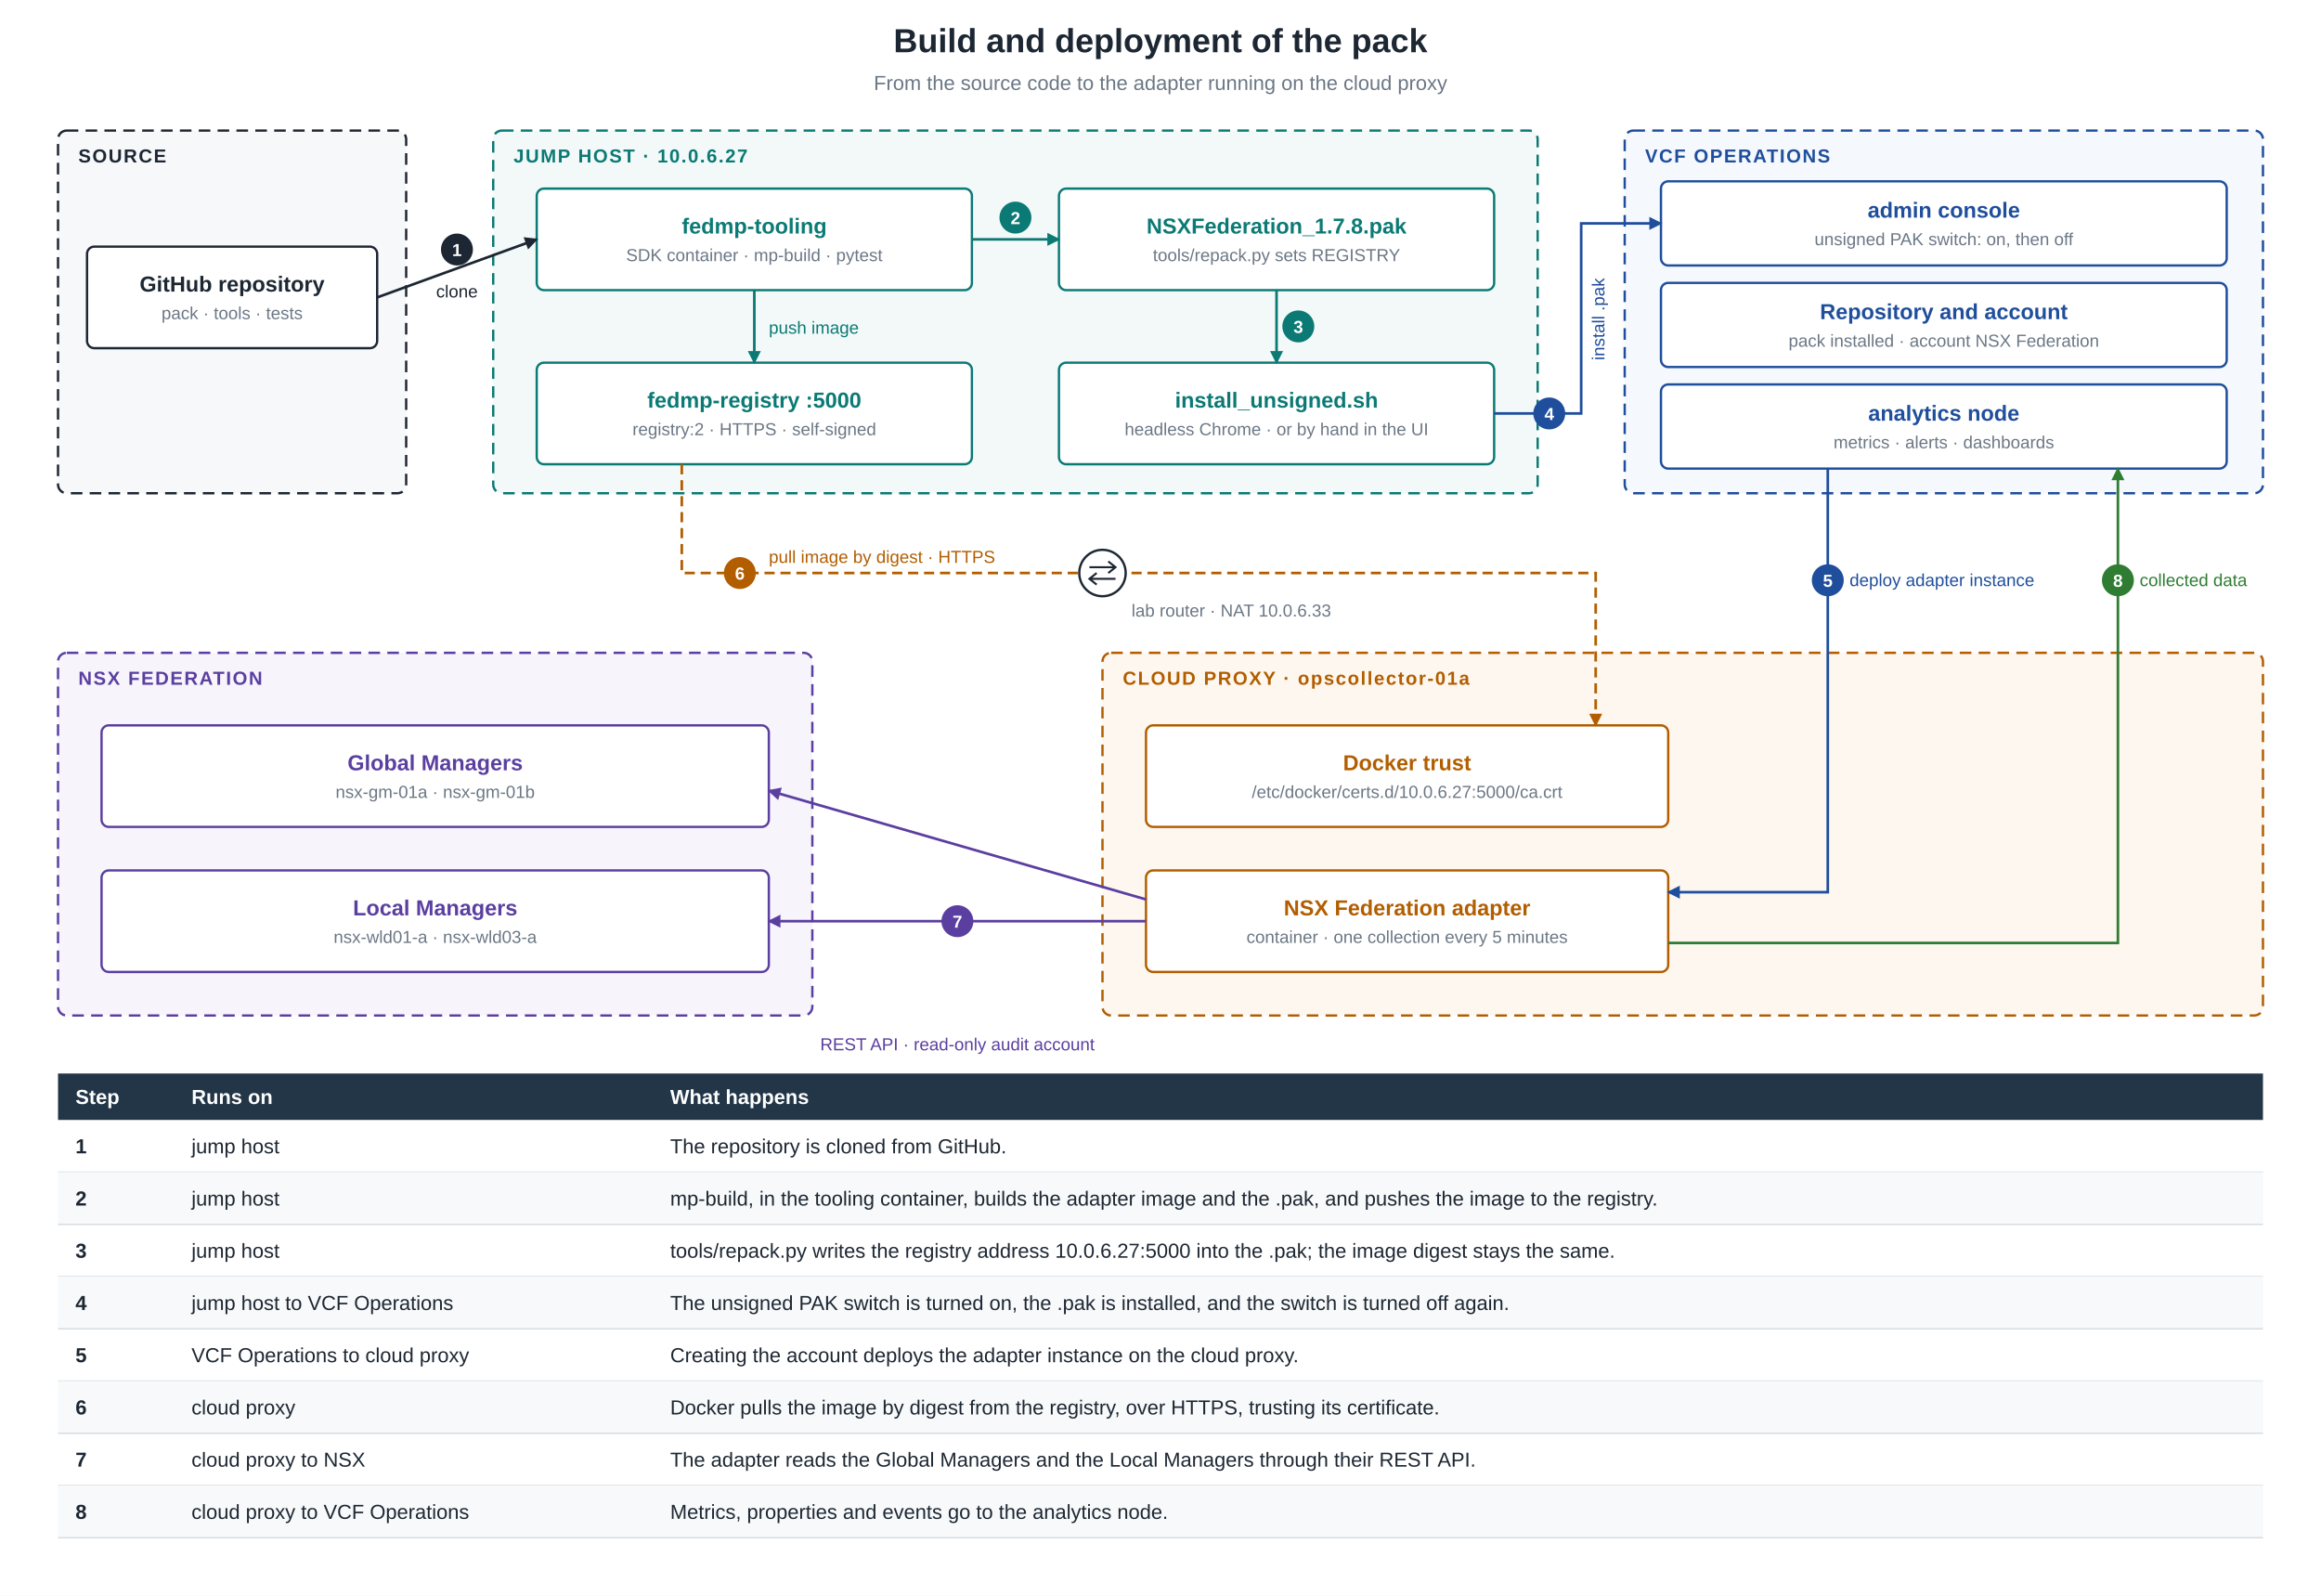
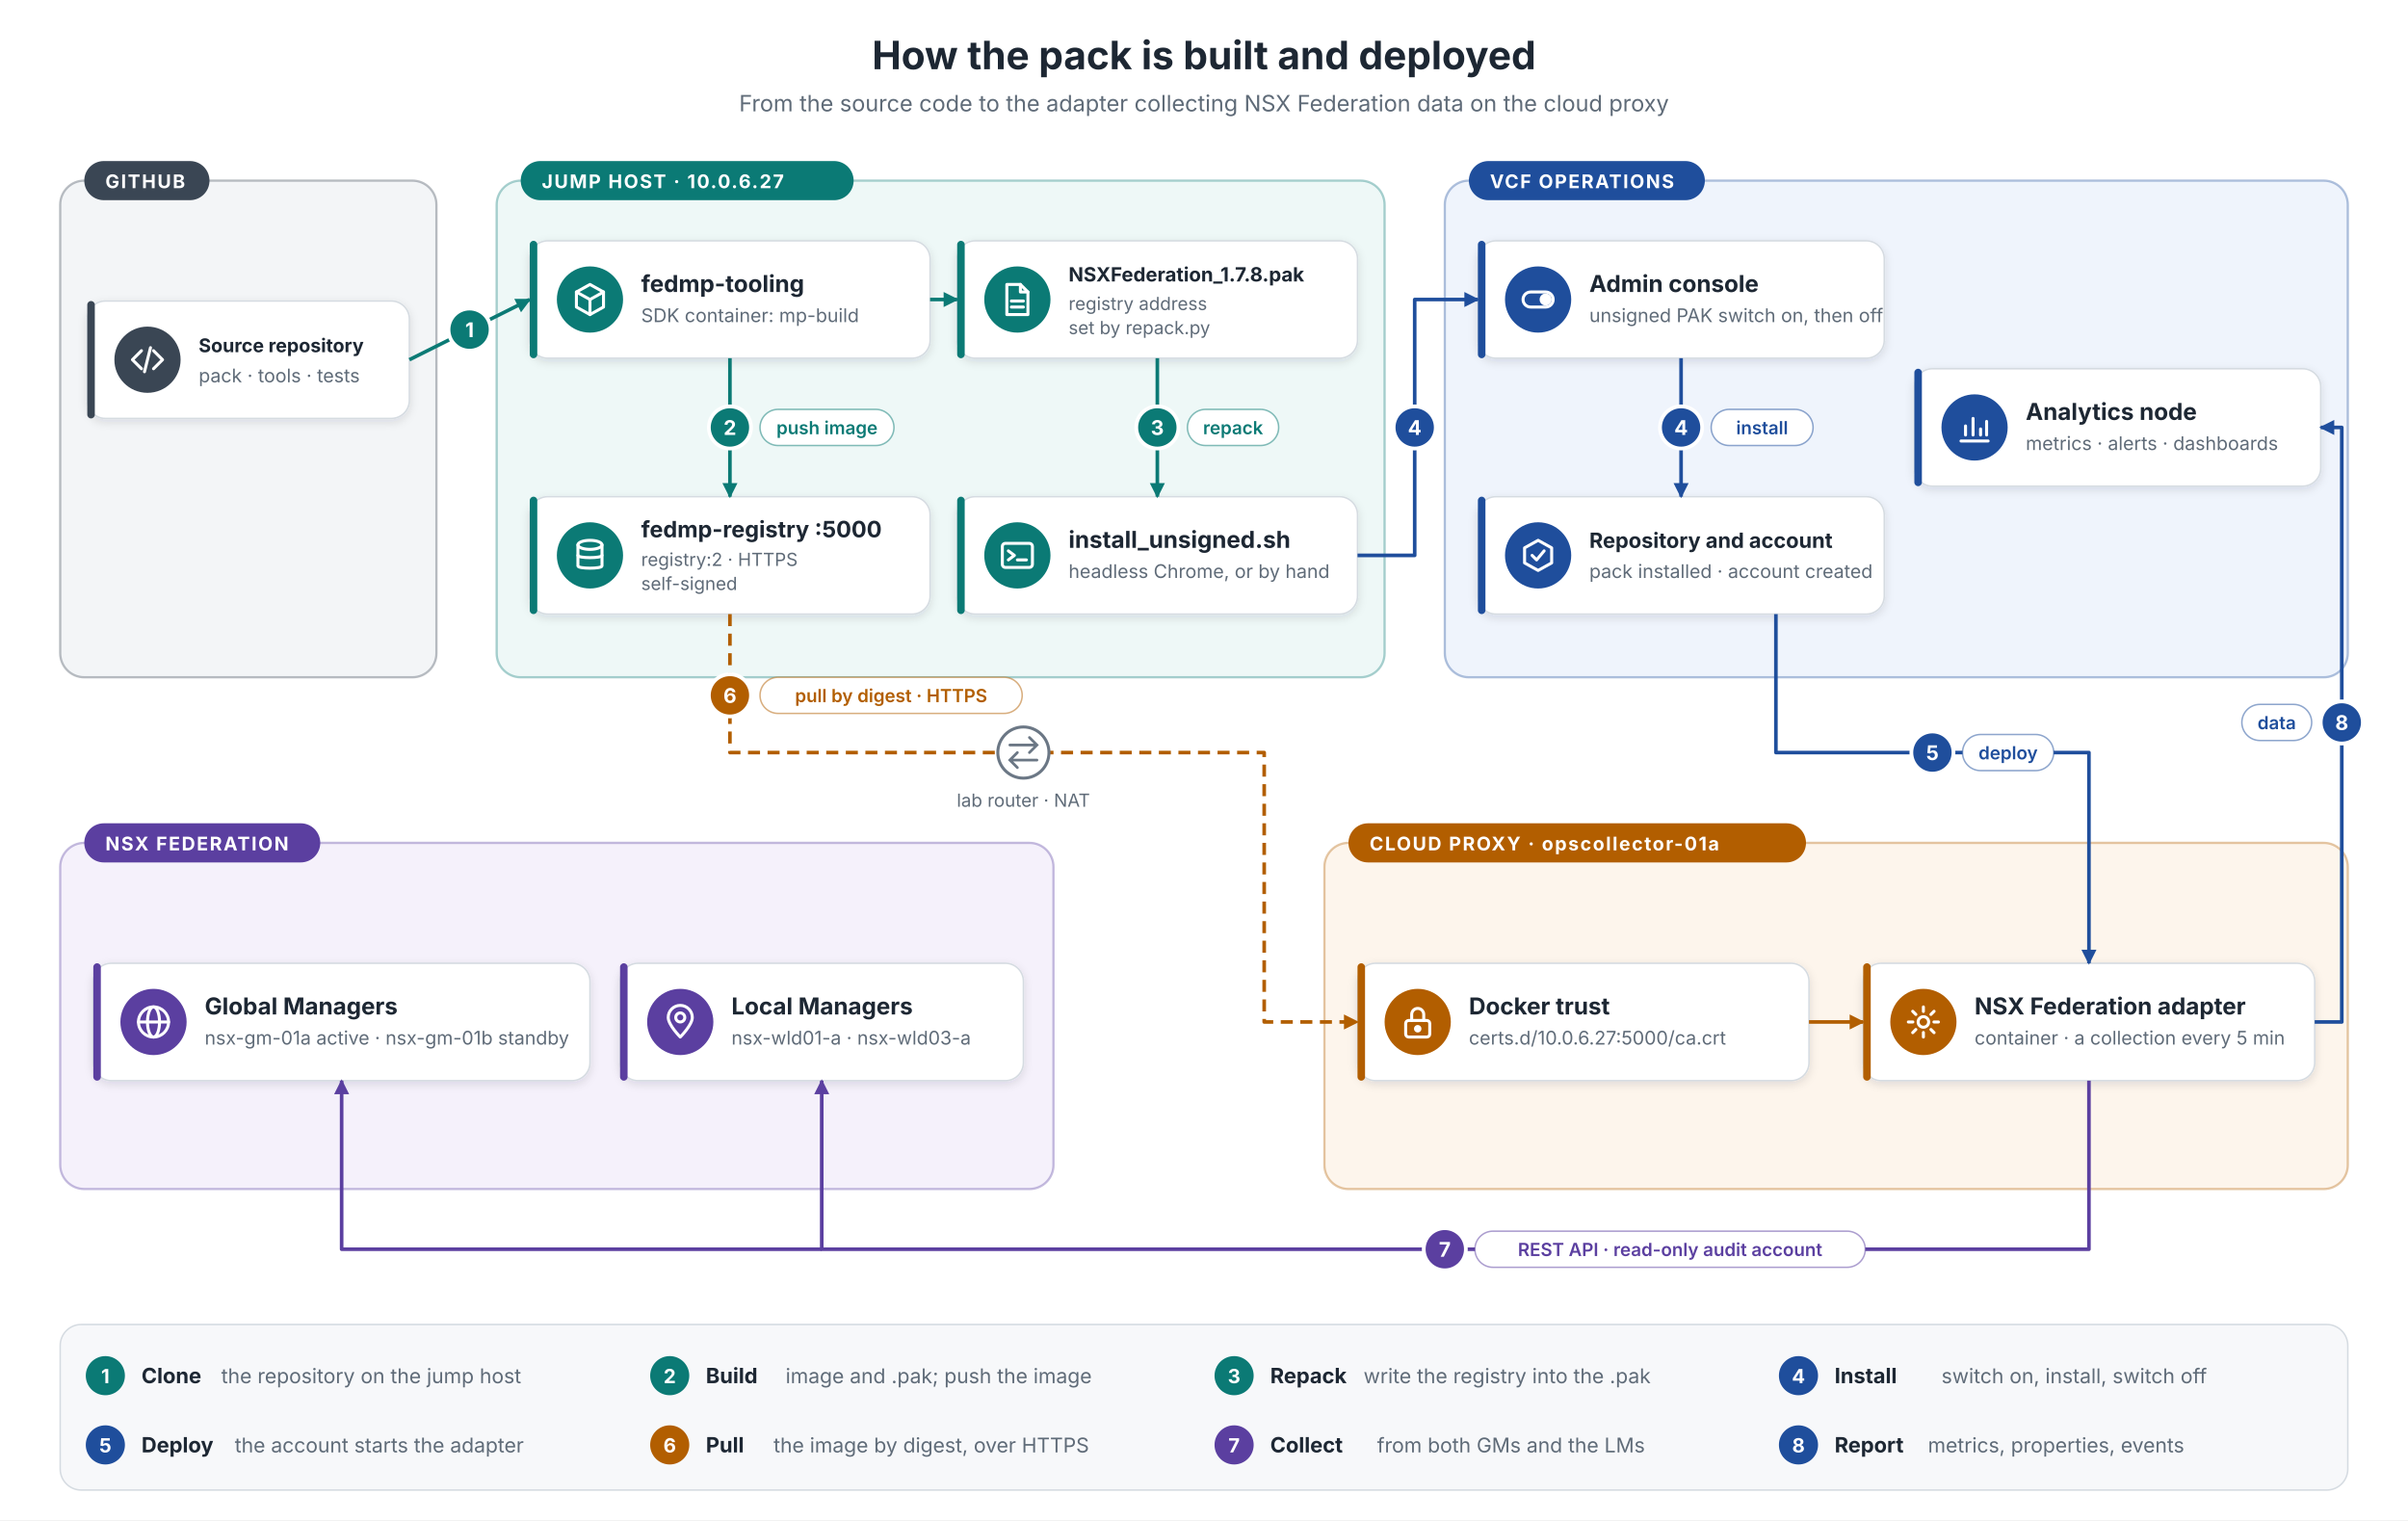
- <svg xmlns="http://www.w3.org/2000/svg" width="1600" height="1100" viewBox="0 0 1600 1100" font-family="Arial, Helvetica, sans-serif" font-size="13" fill="#1d2733">
-   <rect width="1600" height="1100" fill="#ffffff" />
+ <svg xmlns="http://www.w3.org/2000/svg" width="1600" height="1010" viewBox="0 0 1600 1010" font-family="Inter, Segoe UI, Arial, Helvetica, sans-serif" fill="#1d2733">
  <defs>
-     <marker id="ma" markerUnits="userSpaceOnUse" markerWidth="9" markerHeight="9" refX="8" refY="4.5" orient="auto">
-       <path d="M0,0 L9,4.5 L0,9 z" fill="#1d2733" />
-     </marker>
-     <marker id="mt" markerUnits="userSpaceOnUse" markerWidth="9" markerHeight="9" refX="8" refY="4.5" orient="auto">
-       <path d="M0,0 L9,4.5 L0,9 z" fill="#0b7a75" />
-     </marker>
-     <marker id="mp" markerUnits="userSpaceOnUse" markerWidth="9" markerHeight="9" refX="8" refY="4.5" orient="auto">
-       <path d="M0,0 L9,4.5 L0,9 z" fill="#5b3fa0" />
-     </marker>
-     <marker id="mb" markerUnits="userSpaceOnUse" markerWidth="9" markerHeight="9" refX="8" refY="4.5" orient="auto">
-       <path d="M0,0 L9,4.5 L0,9 z" fill="#1f4e9c" />
-     </marker>
-     <marker id="mo" markerUnits="userSpaceOnUse" markerWidth="9" markerHeight="9" refX="8" refY="4.5" orient="auto">
-       <path d="M0,0 L9,4.5 L0,9 z" fill="#b25e00" />
-     </marker>
-     <marker id="mg" markerUnits="userSpaceOnUse" markerWidth="9" markerHeight="9" refX="8" refY="4.5" orient="auto">
-       <path d="M0,0 L9,4.5 L0,9 z" fill="#2e7d32" />
+     <filter id="sh" x="-10%" y="-20%" width="120%" height="150%">
+       <feDropShadow dx="0" dy="2" stdDeviation="3" flood-color="#1d2733" flood-opacity="0.12" />
+     </filter>
+     <marker id="a-src" markerUnits="userSpaceOnUse" markerWidth="12" markerHeight="12" refX="10" refY="6" orient="auto">
+       <path d="M1,1 L11,6 L1,11 z" fill="#3a4654" />
+     </marker>
+     <marker id="a-jump" markerUnits="userSpaceOnUse" markerWidth="12" markerHeight="12" refX="10" refY="6" orient="auto">
+       <path d="M1,1 L11,6 L1,11 z" fill="#0b7a75" />
+     </marker>
+     <marker id="a-ops" markerUnits="userSpaceOnUse" markerWidth="12" markerHeight="12" refX="10" refY="6" orient="auto">
+       <path d="M1,1 L11,6 L1,11 z" fill="#1f4e9c" />
+     </marker>
+     <marker id="a-proxy" markerUnits="userSpaceOnUse" markerWidth="12" markerHeight="12" refX="10" refY="6" orient="auto">
+       <path d="M1,1 L11,6 L1,11 z" fill="#b25e00" />
+     </marker>
+     <marker id="a-nsx" markerUnits="userSpaceOnUse" markerWidth="12" markerHeight="12" refX="10" refY="6" orient="auto">
+       <path d="M1,1 L11,6 L1,11 z" fill="#5b3fa0" />
+     </marker>
+     <marker id="a-net" markerUnits="userSpaceOnUse" markerWidth="12" markerHeight="12" refX="10" refY="6" orient="auto">
+       <path d="M1,1 L11,6 L1,11 z" fill="#6b7785" />
    </marker>
  </defs>
-   <text x="800.0" y="36" font-size="23" fill="#1d2733" text-anchor="middle" font-weight="bold">Build and deployment of the pack</text>
-   <text x="800.0" y="62" font-size="14" fill="#6b7785" text-anchor="middle">From the source code to the adapter running on the cloud proxy</text>
-   <rect x="40" y="90" width="240" height="250" rx="6" fill="#f7f8fa" stroke="#1d2733" stroke-width="1.6" stroke-dasharray="8 5" />
-   <text x="54" y="112" font-size="13" fill="#1d2733" text-anchor="start" font-weight="bold" letter-spacing="1">SOURCE</text>
-   <rect x="60" y="170" width="200" height="70" rx="5" fill="#ffffff" stroke="#1d2733" stroke-width="1.6" />
-   <text x="160.0" y="201.0" font-size="15" fill="#1d2733" text-anchor="middle" font-weight="bold">GitHub repository</text>
-   <text x="160.0" y="220.0" font-size="12" fill="#6b7785" text-anchor="middle">pack · tools · tests</text>
-   <rect x="340" y="90" width="720" height="250" rx="6" fill="#f2f9f8" stroke="#0b7a75" stroke-width="1.6" stroke-dasharray="8 5" />
-   <text x="354" y="112" font-size="13" fill="#0b7a75" text-anchor="start" font-weight="bold" letter-spacing="1">JUMP HOST · 10.0.6.27</text>
-   <rect x="370" y="130" width="300" height="70" rx="5" fill="#ffffff" stroke="#0b7a75" stroke-width="1.6" />
-   <text x="520.0" y="161.0" font-size="15" fill="#0b7a75" text-anchor="middle" font-weight="bold">fedmp-tooling</text>
-   <text x="520.0" y="180.0" font-size="12" fill="#6b7785" text-anchor="middle">SDK container · mp-build · pytest</text>
-   <rect x="730" y="130" width="300" height="70" rx="5" fill="#ffffff" stroke="#0b7a75" stroke-width="1.6" />
-   <text x="880.0" y="161.0" font-size="15" fill="#0b7a75" text-anchor="middle" font-weight="bold">NSXFederation_1.7.8.pak</text>
-   <text x="880.0" y="180.0" font-size="12" fill="#6b7785" text-anchor="middle">tools/repack.py sets REGISTRY</text>
-   <rect x="370" y="250" width="300" height="70" rx="5" fill="#ffffff" stroke="#0b7a75" stroke-width="1.6" />
-   <text x="520.0" y="281.0" font-size="15" fill="#0b7a75" text-anchor="middle" font-weight="bold">fedmp-registry :5000</text>
-   <text x="520.0" y="300.0" font-size="12" fill="#6b7785" text-anchor="middle">registry:2 · HTTPS · self-signed</text>
-   <rect x="730" y="250" width="300" height="70" rx="5" fill="#ffffff" stroke="#0b7a75" stroke-width="1.6" />
-   <text x="880.0" y="281.0" font-size="15" fill="#0b7a75" text-anchor="middle" font-weight="bold">install_unsigned.sh</text>
-   <text x="880.0" y="300.0" font-size="12" fill="#6b7785" text-anchor="middle">headless Chrome · or by hand in the UI</text>
-   <rect x="1120" y="90" width="440" height="250" rx="6" fill="#f5f8fd" stroke="#1f4e9c" stroke-width="1.6" stroke-dasharray="8 5" />
-   <text x="1134" y="112" font-size="13" fill="#1f4e9c" text-anchor="start" font-weight="bold" letter-spacing="1">VCF OPERATIONS</text>
-   <rect x="1145" y="125" width="390" height="58" rx="5" fill="#ffffff" stroke="#1f4e9c" stroke-width="1.6" />
-   <text x="1340.0" y="150.0" font-size="15" fill="#1f4e9c" text-anchor="middle" font-weight="bold">admin console</text>
-   <text x="1340.0" y="169.0" font-size="12" fill="#6b7785" text-anchor="middle">unsigned PAK switch: on, then off</text>
-   <rect x="1145" y="195" width="390" height="58" rx="5" fill="#ffffff" stroke="#1f4e9c" stroke-width="1.6" />
-   <text x="1340.0" y="220.0" font-size="15" fill="#1f4e9c" text-anchor="middle" font-weight="bold">Repository and account</text>
-   <text x="1340.0" y="239.0" font-size="12" fill="#6b7785" text-anchor="middle">pack installed · account NSX Federation</text>
-   <rect x="1145" y="265" width="390" height="58" rx="5" fill="#ffffff" stroke="#1f4e9c" stroke-width="1.6" />
-   <text x="1340.0" y="290.0" font-size="15" fill="#1f4e9c" text-anchor="middle" font-weight="bold">analytics node</text>
-   <text x="1340.0" y="309.0" font-size="12" fill="#6b7785" text-anchor="middle">metrics · alerts · dashboards</text>
-   <rect x="40" y="450" width="520" height="250" rx="6" fill="#f7f4fb" stroke="#5b3fa0" stroke-width="1.6" stroke-dasharray="8 5" />
-   <text x="54" y="472" font-size="13" fill="#5b3fa0" text-anchor="start" font-weight="bold" letter-spacing="1">NSX FEDERATION</text>
-   <rect x="70" y="500" width="460" height="70" rx="5" fill="#ffffff" stroke="#5b3fa0" stroke-width="1.6" />
-   <text x="300.0" y="531.0" font-size="15" fill="#5b3fa0" text-anchor="middle" font-weight="bold">Global Managers</text>
-   <text x="300.0" y="550.0" font-size="12" fill="#6b7785" text-anchor="middle">nsx-gm-01a · nsx-gm-01b</text>
-   <rect x="70" y="600" width="460" height="70" rx="5" fill="#ffffff" stroke="#5b3fa0" stroke-width="1.6" />
-   <text x="300.0" y="631.0" font-size="15" fill="#5b3fa0" text-anchor="middle" font-weight="bold">Local Managers</text>
-   <text x="300.0" y="650.0" font-size="12" fill="#6b7785" text-anchor="middle">nsx-wld01-a · nsx-wld03-a</text>
-   <rect x="760" y="450" width="800" height="250" rx="6" fill="#fdf7f0" stroke="#b25e00" stroke-width="1.6" stroke-dasharray="8 5" />
-   <text x="774" y="472" font-size="13" fill="#b25e00" text-anchor="start" font-weight="bold" letter-spacing="1">CLOUD PROXY · opscollector-01a</text>
-   <rect x="790" y="500" width="360" height="70" rx="5" fill="#ffffff" stroke="#b25e00" stroke-width="1.6" />
-   <text x="970.0" y="531.0" font-size="15" fill="#b25e00" text-anchor="middle" font-weight="bold">Docker trust</text>
-   <text x="970.0" y="550.0" font-size="12" fill="#6b7785" text-anchor="middle">/etc/docker/certs.d/10.0.6.27:5000/ca.crt</text>
-   <rect x="790" y="600" width="360" height="70" rx="5" fill="#ffffff" stroke="#b25e00" stroke-width="1.6" />
-   <text x="970.0" y="631.0" font-size="15" fill="#b25e00" text-anchor="middle" font-weight="bold">NSX Federation adapter</text>
-   <text x="970.0" y="650.0" font-size="12" fill="#6b7785" text-anchor="middle">container · one collection every 5 minutes</text>
-   <path d="M260,205 L370,165" fill="none" stroke="#1d2733" stroke-width="1.8" marker-end="url(#ma)" />
-   <circle cx="315" cy="172" r="11" fill="#1d2733" />
-   <text x="315" y="176.5" font-size="12" fill="#ffffff" text-anchor="middle" font-weight="bold">1</text>
-   <text x="315" y="205" font-size="12" fill="#1d2733" text-anchor="middle">clone</text>
-   <path d="M670,165 L730,165" fill="none" stroke="#0b7a75" stroke-width="1.8" marker-end="url(#mt)" />
-   <circle cx="700" cy="150" r="11" fill="#0b7a75" />
-   <text x="700" y="154.5" font-size="12" fill="#ffffff" text-anchor="middle" font-weight="bold">2</text>
-   <path d="M520,200 L520,250" fill="none" stroke="#0b7a75" stroke-width="1.8" marker-end="url(#mt)" />
-   <text x="530" y="230" font-size="12" fill="#0b7a75" text-anchor="start">push image</text>
-   <path d="M880,200 L880,250" fill="none" stroke="#0b7a75" stroke-width="1.8" marker-end="url(#mt)" />
-   <circle cx="895" cy="225" r="11" fill="#0b7a75" />
-   <text x="895" y="229.5" font-size="12" fill="#ffffff" text-anchor="middle" font-weight="bold">3</text>
-   <path d="M1030,285 L1090,285 L1090,154 L1145,154" fill="none" stroke="#1f4e9c" stroke-width="1.8" marker-end="url(#mb)" />
-   <circle cx="1068" cy="285" r="11" fill="#1f4e9c" />
-   <text x="1068" y="289.5" font-size="12" fill="#ffffff" text-anchor="middle" font-weight="bold">4</text>
-   <text x="1106" y="220" font-size="12" fill="#1f4e9c" text-anchor="middle" transform="rotate(-90 1106 220)">install .pak</text>
-   <path d="M1260,323 L1260,615 L1150,615" fill="none" stroke="#1f4e9c" stroke-width="1.8" marker-end="url(#mb)" />
-   <circle cx="1260" cy="400" r="11" fill="#1f4e9c" />
-   <text x="1260" y="404.5" font-size="12" fill="#ffffff" text-anchor="middle" font-weight="bold">5</text>
-   <text x="1275" y="404" font-size="12" fill="#1f4e9c" text-anchor="start">deploy adapter instance</text>
-   <path d="M470,320 L470,395 L1100,395 L1100,500" fill="none" stroke="#b25e00" stroke-width="1.8" stroke-dasharray="7 4" marker-end="url(#mo)" />
-   <circle cx="510" cy="395" r="11" fill="#b25e00" />
-   <text x="510" y="399.5" font-size="12" fill="#ffffff" text-anchor="middle" font-weight="bold">6</text>
-   <text x="530" y="388" font-size="12" fill="#b25e00" text-anchor="start">pull image by digest · HTTPS</text>
-   <circle cx="760" cy="395" r="16" fill="#ffffff" stroke="#1d2733" stroke-width="1.6" />
-   <path d="M751,391 L769,391 M764,387 L769,391 L764,395 M769,399 L751,399 M756,395 L751,399 L756,403" fill="none" stroke="#1d2733" stroke-width="1.4" />
-   <text x="780" y="425" font-size="12" fill="#6b7785" text-anchor="start">lab router · NAT 10.0.6.33</text>
-   <path d="M790,635 L530,635" fill="none" stroke="#5b3fa0" stroke-width="1.8" marker-end="url(#mp)" />
-   <circle cx="660" cy="635" r="11" fill="#5b3fa0" />
-   <text x="660" y="639.5" font-size="12" fill="#ffffff" text-anchor="middle" font-weight="bold">7</text>
-   <text x="660" y="724" font-size="12" fill="#5b3fa0" text-anchor="middle">REST API · read-only audit account</text>
-   <path d="M790,620 L530,545" fill="none" stroke="#5b3fa0" stroke-width="1.8" marker-end="url(#mp)" />
-   <path d="M1150,650 L1460,650 L1460,323" fill="none" stroke="#2e7d32" stroke-width="1.8" marker-end="url(#mg)" />
-   <circle cx="1460" cy="400" r="11" fill="#2e7d32" />
-   <text x="1460" y="404.5" font-size="12" fill="#ffffff" text-anchor="middle" font-weight="bold">8</text>
-   <text x="1475" y="404" font-size="12" fill="#2e7d32" text-anchor="start">collected data</text>
-   <rect x="40" y="740" width="1520" height="32" fill="#233648" />
-   <text x="52" y="761" font-size="14" fill="#ffffff" text-anchor="start" font-weight="bold">Step</text>
-   <text x="132" y="761" font-size="14" fill="#ffffff" text-anchor="start" font-weight="bold">Runs on</text>
-   <text x="462" y="761" font-size="14" fill="#ffffff" text-anchor="start" font-weight="bold">What happens</text>
-   <line x1="40" y1="808" x2="1560" y2="808" stroke="#d8dee3" />
-   <text x="52" y="795" font-size="14" fill="#1d2733" text-anchor="start" font-weight="bold">1</text>
-   <text x="132" y="795" font-size="14" fill="#1d2733" text-anchor="start">jump host</text>
-   <text x="462" y="795" font-size="14" fill="#1d2733" text-anchor="start">The repository is cloned from GitHub.</text>
-   <rect x="40" y="808" width="1520" height="36" fill="#f7f9fa" />
-   <line x1="40" y1="844" x2="1560" y2="844" stroke="#d8dee3" />
-   <text x="52" y="831" font-size="14" fill="#1d2733" text-anchor="start" font-weight="bold">2</text>
-   <text x="132" y="831" font-size="14" fill="#1d2733" text-anchor="start">jump host</text>
-   <text x="462" y="831" font-size="14" fill="#1d2733" text-anchor="start">mp-build, in the tooling container, builds the adapter image and the .pak, and pushes the image to the registry.</text>
-   <line x1="40" y1="880" x2="1560" y2="880" stroke="#d8dee3" />
-   <text x="52" y="867" font-size="14" fill="#1d2733" text-anchor="start" font-weight="bold">3</text>
-   <text x="132" y="867" font-size="14" fill="#1d2733" text-anchor="start">jump host</text>
-   <text x="462" y="867" font-size="14" fill="#1d2733" text-anchor="start">tools/repack.py writes the registry address 10.0.6.27:5000 into the .pak; the image digest stays the same.</text>
-   <rect x="40" y="880" width="1520" height="36" fill="#f7f9fa" />
-   <line x1="40" y1="916" x2="1560" y2="916" stroke="#d8dee3" />
-   <text x="52" y="903" font-size="14" fill="#1d2733" text-anchor="start" font-weight="bold">4</text>
-   <text x="132" y="903" font-size="14" fill="#1d2733" text-anchor="start">jump host to VCF Operations</text>
-   <text x="462" y="903" font-size="14" fill="#1d2733" text-anchor="start">The unsigned PAK switch is turned on, the .pak is installed, and the switch is turned off again.</text>
-   <line x1="40" y1="952" x2="1560" y2="952" stroke="#d8dee3" />
-   <text x="52" y="939" font-size="14" fill="#1d2733" text-anchor="start" font-weight="bold">5</text>
-   <text x="132" y="939" font-size="14" fill="#1d2733" text-anchor="start">VCF Operations to cloud proxy</text>
-   <text x="462" y="939" font-size="14" fill="#1d2733" text-anchor="start">Creating the account deploys the adapter instance on the cloud proxy.</text>
-   <rect x="40" y="952" width="1520" height="36" fill="#f7f9fa" />
-   <line x1="40" y1="988" x2="1560" y2="988" stroke="#d8dee3" />
-   <text x="52" y="975" font-size="14" fill="#1d2733" text-anchor="start" font-weight="bold">6</text>
-   <text x="132" y="975" font-size="14" fill="#1d2733" text-anchor="start">cloud proxy</text>
-   <text x="462" y="975" font-size="14" fill="#1d2733" text-anchor="start">Docker pulls the image by digest from the registry, over HTTPS, trusting its certificate.</text>
-   <line x1="40" y1="1024" x2="1560" y2="1024" stroke="#d8dee3" />
-   <text x="52" y="1011" font-size="14" fill="#1d2733" text-anchor="start" font-weight="bold">7</text>
-   <text x="132" y="1011" font-size="14" fill="#1d2733" text-anchor="start">cloud proxy to NSX</text>
-   <text x="462" y="1011" font-size="14" fill="#1d2733" text-anchor="start">The adapter reads the Global Managers and the Local Managers through their REST API.</text>
-   <rect x="40" y="1024" width="1520" height="36" fill="#f7f9fa" />
-   <line x1="40" y1="1060" x2="1560" y2="1060" stroke="#d8dee3" />
-   <text x="52" y="1047" font-size="14" fill="#1d2733" text-anchor="start" font-weight="bold">8</text>
-   <text x="132" y="1047" font-size="14" fill="#1d2733" text-anchor="start">cloud proxy to VCF Operations</text>
-   <text x="462" y="1047" font-size="14" fill="#1d2733" text-anchor="start">Metrics, properties and events go to the analytics node.</text>
+   <rect width="1600" height="1010" fill="#ffffff" />
+   <text x="800.0" y="46" font-size="26" fill="#1d2733" text-anchor="middle" font-weight="700">How the pack is built and deployed</text>
+   <text x="800.0" y="74" font-size="15" fill="#5f6b78" text-anchor="middle">From the source code to the adapter collecting NSX Federation data on the cloud proxy</text>
+   <rect x="40" y="120" width="250" height="330" rx="16" fill="#f3f5f7" stroke="#3a4654" stroke-opacity="0.35" stroke-width="1.5" />
+   <rect x="56" y="107" width="83.2" height="26" rx="13" fill="#3a4654" />
+   <text x="70" y="125" font-size="12.5" fill="#ffffff" text-anchor="start" font-weight="700" letter-spacing="1">GITHUB</text>
+   <rect x="330" y="120" width="590" height="330" rx="16" fill="#eef8f7" stroke="#0b7a75" stroke-opacity="0.35" stroke-width="1.5" />
+   <rect x="346" y="107" width="221.2" height="26" rx="13" fill="#0b7a75" />
+   <text x="360" y="125" font-size="12.5" fill="#ffffff" text-anchor="start" font-weight="700" letter-spacing="1">JUMP HOST · 10.0.6.27</text>
+   <rect x="960" y="120" width="600" height="330" rx="16" fill="#eff4fc" stroke="#1f4e9c" stroke-opacity="0.35" stroke-width="1.5" />
+   <rect x="976" y="107" width="156.8" height="26" rx="13" fill="#1f4e9c" />
+   <text x="990" y="125" font-size="12.5" fill="#ffffff" text-anchor="start" font-weight="700" letter-spacing="1">VCF OPERATIONS</text>
+   <rect x="40" y="560" width="660" height="230" rx="16" fill="#f5f1fb" stroke="#5b3fa0" stroke-opacity="0.35" stroke-width="1.5" />
+   <rect x="56" y="547" width="156.8" height="26" rx="13" fill="#5b3fa0" />
+   <text x="70" y="565" font-size="12.5" fill="#ffffff" text-anchor="start" font-weight="700" letter-spacing="1">NSX FEDERATION</text>
+   <rect x="880" y="560" width="680" height="230" rx="16" fill="#fdf5ec" stroke="#b25e00" stroke-opacity="0.35" stroke-width="1.5" />
+   <rect x="896" y="547" width="304.0" height="26" rx="13" fill="#b25e00" />
+   <text x="910" y="565" font-size="12.5" fill="#ffffff" text-anchor="start" font-weight="700" letter-spacing="1">CLOUD PROXY · opscollector-01a</text>
+   <rect x="58" y="200" width="214" height="78" rx="12" fill="#ffffff" stroke="#d5dbe1" filter="url(#sh)" />
+   <rect x="58" y="200" width="5" height="78" rx="2.5" fill="#3a4654" />
+   <circle cx="98" cy="239.0" r="22" fill="#3a4654" />
+   <g transform="translate(86,227.0)" fill="none" stroke="#ffffff" stroke-width="2" stroke-linecap="round" stroke-linejoin="round">
+     <path d="M8 6 L2 12 L8 18" />
+     <path d="M16 6 L22 12 L16 18" />
+     <path d="M14 4 L10 20" />
+   </g>
+   <text x="132" y="234.0" font-size="12.549" fill="#1d2733" text-anchor="start" font-weight="700">Source repository</text>
+   <text x="132" y="254.0" font-size="12.5" fill="#5f6b78" text-anchor="start">pack · tools · tests</text>
+   <rect x="352" y="160" width="266" height="78" rx="12" fill="#ffffff" stroke="#d5dbe1" filter="url(#sh)" />
+   <rect x="352" y="160" width="5" height="78" rx="2.5" fill="#0b7a75" />
+   <circle cx="392" cy="199.0" r="22" fill="#0b7a75" />
+   <g transform="translate(380,187.0)" fill="none" stroke="#ffffff" stroke-width="2" stroke-linecap="round" stroke-linejoin="round">
+     <path d="M12 2 L21 7 L21 17 L12 22 L3 17 L3 7 Z" />
+     <path d="M3 7 L12 12 L21 7" />
+     <path d="M12 12 L12 22" />
+   </g>
+   <text x="426" y="194.0" font-size="15.5" fill="#1d2733" text-anchor="start" font-weight="700">fedmp-tooling</text>
+   <text x="426" y="214.0" font-size="12.5" fill="#5f6b78" text-anchor="start">SDK container: mp-build</text>
+   <rect x="636" y="160" width="266" height="78" rx="12" fill="#ffffff" stroke="#d5dbe1" filter="url(#sh)" />
+   <rect x="636" y="160" width="5" height="78" rx="2.5" fill="#0b7a75" />
+   <circle cx="676" cy="199.0" r="22" fill="#0b7a75" />
+   <g transform="translate(664,187.0)" fill="none" stroke="#ffffff" stroke-width="2" stroke-linecap="round" stroke-linejoin="round">
+     <path d="M5 2 H14 L19 7 V22 H5 Z" />
+     <path d="M14 2 V7 H19" />
+     <path d="M8 13 H16" />
+     <path d="M8 17 H16" />
+   </g>
+   <text x="710" y="187.0" font-size="13.043" fill="#1d2733" text-anchor="start" font-weight="700">NSXFederation_1.7.8.pak</text>
+   <text x="710" y="206.0" font-size="12" fill="#5f6b78" text-anchor="start">registry address</text>
+   <text x="710" y="222.0" font-size="12" fill="#5f6b78" text-anchor="start">set by repack.py</text>
+   <rect x="352" y="330" width="266" height="78" rx="12" fill="#ffffff" stroke="#d5dbe1" filter="url(#sh)" />
+   <rect x="352" y="330" width="5" height="78" rx="2.5" fill="#0b7a75" />
+   <circle cx="392" cy="369.0" r="22" fill="#0b7a75" />
+   <g transform="translate(380,357.0)" fill="none" stroke="#ffffff" stroke-width="2" stroke-linecap="round" stroke-linejoin="round">
+     <ellipse cx="12" cy="5" rx="8" ry="3" />
+     <path d="M4 5 V19 C4 21 20 21 20 19 V5" />
+     <path d="M4 12 C4 14 20 14 20 12" />
+   </g>
+   <text x="426" y="357.0" font-size="15.0" fill="#1d2733" text-anchor="start" font-weight="700">fedmp-registry :5000</text>
+   <text x="426" y="376.0" font-size="12" fill="#5f6b78" text-anchor="start">registry:2 · HTTPS</text>
+   <text x="426" y="392.0" font-size="12" fill="#5f6b78" text-anchor="start">self-signed</text>
+   <rect x="636" y="330" width="266" height="78" rx="12" fill="#ffffff" stroke="#d5dbe1" filter="url(#sh)" />
+   <rect x="636" y="330" width="5" height="78" rx="2.5" fill="#0b7a75" />
+   <circle cx="676" cy="369.0" r="22" fill="#0b7a75" />
+   <g transform="translate(664,357.0)" fill="none" stroke="#ffffff" stroke-width="2" stroke-linecap="round" stroke-linejoin="round">
+     <rect x="2" y="4" width="20" height="16" rx="2" />
+     <path d="M6 9 L10 12 L6 15" />
+     <path d="M12 15 H18" />
+   </g>
+   <text x="710" y="364.0" font-size="15.5" fill="#1d2733" text-anchor="start" font-weight="700">install_unsigned.sh</text>
+   <text x="710" y="384.0" font-size="12.5" fill="#5f6b78" text-anchor="start">headless Chrome, or by hand</text>
+   <rect x="982" y="160" width="270" height="78" rx="12" fill="#ffffff" stroke="#d5dbe1" filter="url(#sh)" />
+   <rect x="982" y="160" width="5" height="78" rx="2.5" fill="#1f4e9c" />
+   <circle cx="1022" cy="199.0" r="22" fill="#1f4e9c" />
+   <g transform="translate(1010,187.0)" fill="none" stroke="#ffffff" stroke-width="2" stroke-linecap="round" stroke-linejoin="round">
+     <rect x="2" y="7" width="20" height="10" rx="5" />
+     <circle cx="17" cy="12" r="3" fill="#ffffff" />
+   </g>
+   <text x="1056" y="194.0" font-size="15.5" fill="#1d2733" text-anchor="start" font-weight="700">Admin console</text>
+   <text x="1056" y="214.0" font-size="12.5" fill="#5f6b78" text-anchor="start">unsigned PAK switch on, then off</text>
+   <rect x="982" y="330" width="270" height="78" rx="12" fill="#ffffff" stroke="#d5dbe1" filter="url(#sh)" />
+   <rect x="982" y="330" width="5" height="78" rx="2.5" fill="#1f4e9c" />
+   <circle cx="1022" cy="369.0" r="22" fill="#1f4e9c" />
+   <g transform="translate(1010,357.0)" fill="none" stroke="#ffffff" stroke-width="2" stroke-linecap="round" stroke-linejoin="round">
+     <path d="M12 2 L21 7 L21 17 L12 22 L3 17 L3 7 Z" />
+     <path d="M8 12 L11 15 L16 9" />
+   </g>
+   <text x="1056" y="364.0" font-size="13.939" fill="#1d2733" text-anchor="start" font-weight="700">Repository and account</text>
+   <text x="1056" y="384.0" font-size="12.5" fill="#5f6b78" text-anchor="start">pack installed · account created</text>
+   <rect x="1272" y="245" width="270" height="78" rx="12" fill="#ffffff" stroke="#d5dbe1" filter="url(#sh)" />
+   <rect x="1272" y="245" width="5" height="78" rx="2.5" fill="#1f4e9c" />
+   <circle cx="1312" cy="284.0" r="22" fill="#1f4e9c" />
+   <g transform="translate(1300,272.0)" fill="none" stroke="#ffffff" stroke-width="2" stroke-linecap="round" stroke-linejoin="round">
+     <path d="M3 21 H21" />
+     <path d="M6 17 V11" />
+     <path d="M11 17 V6" />
+     <path d="M16 17 V13" />
+     <path d="M20 17 V8" />
+   </g>
+   <text x="1346" y="279.0" font-size="15.5" fill="#1d2733" text-anchor="start" font-weight="700">Analytics node</text>
+   <text x="1346" y="299.0" font-size="12.5" fill="#5f6b78" text-anchor="start">metrics · alerts · dashboards</text>
+   <rect x="62" y="640" width="330" height="78" rx="12" fill="#ffffff" stroke="#d5dbe1" filter="url(#sh)" />
+   <rect x="62" y="640" width="5" height="78" rx="2.5" fill="#5b3fa0" />
+   <circle cx="102" cy="679.0" r="22" fill="#5b3fa0" />
+   <g transform="translate(90,667.0)" fill="none" stroke="#ffffff" stroke-width="2" stroke-linecap="round" stroke-linejoin="round">
+     <circle cx="12" cy="12" r="10" />
+     <ellipse cx="12" cy="12" rx="4" ry="10" />
+     <path d="M2 12 H22" />
+   </g>
+   <text x="136" y="674.0" font-size="15.5" fill="#1d2733" text-anchor="start" font-weight="700">Global Managers</text>
+   <text x="136" y="694.0" font-size="12.5" fill="#5f6b78" text-anchor="start">nsx-gm-01a active · nsx-gm-01b standby</text>
+   <rect x="412" y="640" width="268" height="78" rx="12" fill="#ffffff" stroke="#d5dbe1" filter="url(#sh)" />
+   <rect x="412" y="640" width="5" height="78" rx="2.5" fill="#5b3fa0" />
+   <circle cx="452" cy="679.0" r="22" fill="#5b3fa0" />
+   <g transform="translate(440,667.0)" fill="none" stroke="#ffffff" stroke-width="2" stroke-linecap="round" stroke-linejoin="round">
+     <path d="M12 22 C12 22 4 14 4 9 A8 8 0 0 1 20 9 C20 14 12 22 12 22 Z" />
+     <circle cx="12" cy="9" r="3" />
+   </g>
+   <text x="486" y="674.0" font-size="15.5" fill="#1d2733" text-anchor="start" font-weight="700">Local Managers</text>
+   <text x="486" y="694.0" font-size="12.5" fill="#5f6b78" text-anchor="start">nsx-wld01-a · nsx-wld03-a</text>
+   <rect x="902" y="640" width="300" height="78" rx="12" fill="#ffffff" stroke="#d5dbe1" filter="url(#sh)" />
+   <rect x="902" y="640" width="5" height="78" rx="2.5" fill="#b25e00" />
+   <circle cx="942" cy="679.0" r="22" fill="#b25e00" />
+   <g transform="translate(930,667.0)" fill="none" stroke="#ffffff" stroke-width="2" stroke-linecap="round" stroke-linejoin="round">
+     <rect x="4" y="11" width="16" height="11" rx="2" />
+     <path d="M8 11 V7 A4 4 0 0 1 16 7 V11" />
+     <circle cx="12" cy="16.5" r="1.5" fill="#ffffff" />
+   </g>
+   <text x="976" y="674.0" font-size="15.5" fill="#1d2733" text-anchor="start" font-weight="700">Docker trust</text>
+   <text x="976" y="694.0" font-size="12.5" fill="#5f6b78" text-anchor="start">certs.d/10.0.6.27:5000/ca.crt</text>
+   <rect x="1238" y="640" width="300" height="78" rx="12" fill="#ffffff" stroke="#d5dbe1" filter="url(#sh)" />
+   <rect x="1238" y="640" width="5" height="78" rx="2.5" fill="#b25e00" />
+   <circle cx="1278" cy="679.0" r="22" fill="#b25e00" />
+   <g transform="translate(1266,667.0)" fill="none" stroke="#ffffff" stroke-width="2" stroke-linecap="round" stroke-linejoin="round">
+     <circle cx="12" cy="12" r="3.5" />
+     <path d="M12 2 V5 M12 19 V22 M2 12 H5 M19 12 H22 M4.9 4.9 L7 7 M17 17 L19.1 19.1 M4.9 19.1 L7 17 M17 7 L19.1 4.9" />
+   </g>
+   <text x="1312" y="674.0" font-size="15.5" fill="#1d2733" text-anchor="start" font-weight="700">NSX Federation adapter</text>
+   <text x="1312" y="694.0" font-size="12.5" fill="#5f6b78" text-anchor="start">container · a collection every 5 min</text>
+   <path d="M272,239 L352,199" fill="none" stroke="#0b7a75" stroke-width="2.4" stroke-linejoin="round" marker-end="url(#a-jump)" />
+   <circle cx="312" cy="219" r="14" fill="#0b7a75" stroke="#ffffff" stroke-width="2.5" />
+   <text x="312" y="224" font-size="13.5" fill="#ffffff" text-anchor="middle" font-weight="700">1</text>
+   <path d="M618,199 L636,199" fill="none" stroke="#0b7a75" stroke-width="2.4" stroke-linejoin="round" marker-end="url(#a-jump)" />
+   <path d="M485,238 L485,330" fill="none" stroke="#0b7a75" stroke-width="2.4" stroke-linejoin="round" marker-end="url(#a-jump)" />
+   <circle cx="485" cy="284" r="14" fill="#0b7a75" stroke="#ffffff" stroke-width="2.5" />
+   <text x="485" y="289" font-size="13.5" fill="#ffffff" text-anchor="middle" font-weight="700">2</text>
+   <rect x="505" y="272" width="89.0" height="24" rx="12" fill="#ffffff" stroke="#0b7a75" stroke-opacity="0.5" />
+   <text x="549.5" y="288.5" font-size="12" fill="#0b7a75" text-anchor="middle" font-weight="600">push image</text>
+   <path d="M769,238 L769,330" fill="none" stroke="#0b7a75" stroke-width="2.4" stroke-linejoin="round" marker-end="url(#a-jump)" />
+   <circle cx="769" cy="284" r="14" fill="#0b7a75" stroke="#ffffff" stroke-width="2.5" />
+   <text x="769" y="289" font-size="13.5" fill="#ffffff" text-anchor="middle" font-weight="700">3</text>
+   <rect x="789" y="272" width="60.6" height="24" rx="12" fill="#ffffff" stroke="#0b7a75" stroke-opacity="0.5" />
+   <text x="819.3" y="288.5" font-size="12" fill="#0b7a75" text-anchor="middle" font-weight="600">repack</text>
+   <path d="M902,369 L940,369 L940,199 L982,199" fill="none" stroke="#1f4e9c" stroke-width="2.4" stroke-linejoin="round" marker-end="url(#a-ops)" />
+   <circle cx="940" cy="284" r="14" fill="#1f4e9c" stroke="#ffffff" stroke-width="2.5" />
+   <text x="940" y="289" font-size="13.5" fill="#ffffff" text-anchor="middle" font-weight="700">4</text>
+   <path d="M1117,238 L1117,330" fill="none" stroke="#1f4e9c" stroke-width="2.4" stroke-linejoin="round" marker-end="url(#a-ops)" />
+   <circle cx="1117" cy="284" r="14" fill="#1f4e9c" stroke="#ffffff" stroke-width="2.5" />
+   <text x="1117" y="289" font-size="13.5" fill="#ffffff" text-anchor="middle" font-weight="700">4</text>
+   <rect x="1137" y="272" width="67.7" height="24" rx="12" fill="#ffffff" stroke="#1f4e9c" stroke-opacity="0.5" />
+   <text x="1170.85" y="288.5" font-size="12" fill="#1f4e9c" text-anchor="middle" font-weight="600">install</text>
+   <path d="M1180,408 L1180,500 L1388,500 L1388,640" fill="none" stroke="#1f4e9c" stroke-width="2.4" stroke-linejoin="round" marker-end="url(#a-ops)" />
+   <circle cx="1284" cy="500" r="14" fill="#1f4e9c" stroke="#ffffff" stroke-width="2.5" />
+   <text x="1284" y="505" font-size="13.5" fill="#ffffff" text-anchor="middle" font-weight="700">5</text>
+   <rect x="1304" y="488" width="60.6" height="24" rx="12" fill="#ffffff" stroke="#1f4e9c" stroke-opacity="0.5" />
+   <text x="1334.3" y="504.5" font-size="12" fill="#1f4e9c" text-anchor="middle" font-weight="600">deploy</text>
+   <path d="M485,408 L485,500 L840,500 L840,679 L902,679" fill="none" stroke="#b25e00" stroke-width="2.4" stroke-linejoin="round" stroke-dasharray="8 5" marker-end="url(#a-proxy)" />
+   <circle cx="485" cy="462" r="14" fill="#b25e00" stroke="#ffffff" stroke-width="2.5" />
+   <text x="485" y="467" font-size="13.5" fill="#ffffff" text-anchor="middle" font-weight="700">6</text>
+   <rect x="505" y="450" width="174.2" height="24" rx="12" fill="#ffffff" stroke="#b25e00" stroke-opacity="0.5" />
+   <text x="592.1" y="466.5" font-size="12" fill="#b25e00" text-anchor="middle" font-weight="600">pull by digest · HTTPS</text>
+   <circle cx="680" cy="500" r="17" fill="#ffffff" stroke="#6b7785" stroke-width="2" />
+   <path d="M671,495 H689 M684,490 L689,495 L684,500 M689,505 H671 M676,500 L671,505 L676,510" fill="none" stroke="#6b7785" stroke-width="1.8" stroke-linecap="round" />
+   <text x="680" y="536" font-size="12" fill="#5f6b78" text-anchor="middle">lab router · NAT</text>
+   <path d="M1202,679 L1238,679" fill="none" stroke="#b25e00" stroke-width="2.4" stroke-linejoin="round" marker-end="url(#a-proxy)" />
+   <path d="M1388,718 L1388,830 L546,830 L546,718" fill="none" stroke="#5b3fa0" stroke-width="2.4" stroke-linejoin="round" marker-end="url(#a-nsx)" />
+   <path d="M546,830 L227,830 L227,718" fill="none" stroke="#5b3fa0" stroke-width="2.4" stroke-linejoin="round" marker-end="url(#a-nsx)" />
+   <circle cx="960" cy="830" r="14" fill="#5b3fa0" stroke="#ffffff" stroke-width="2.5" />
+   <text x="960" y="835" font-size="13.5" fill="#ffffff" text-anchor="middle" font-weight="700">7</text>
+   <rect x="980" y="818" width="259.4" height="24" rx="12" fill="#ffffff" stroke="#5b3fa0" stroke-opacity="0.5" />
+   <text x="1109.7" y="834.5" font-size="12" fill="#5b3fa0" text-anchor="middle" font-weight="600">REST API · read-only audit account</text>
+   <path d="M1538,679 L1556,679 L1556,284 L1542,284" fill="none" stroke="#1f4e9c" stroke-width="2.4" stroke-linejoin="round" marker-end="url(#a-ops)" />
+   <circle cx="1556" cy="480" r="14" fill="#1f4e9c" stroke="#ffffff" stroke-width="2.5" />
+   <text x="1556" y="485" font-size="13.5" fill="#ffffff" text-anchor="middle" font-weight="700">8</text>
+   <rect x="1489.6" y="468" width="46.4" height="24" rx="12" fill="#ffffff" stroke="#1f4e9c" stroke-opacity="0.5" />
+   <text x="1512.8" y="484.5" font-size="12" fill="#1f4e9c" text-anchor="middle" font-weight="600">data</text>
+   <rect x="40" y="880" width="1520" height="110" rx="14" fill="#f7f8fa" stroke="#d5dbe1" />
+   <circle cx="70" cy="914" r="13" fill="#0b7a75" />
+   <text x="70" y="919" font-size="13" fill="#ffffff" text-anchor="middle" font-weight="700">1</text>
+   <text x="94" y="919" font-size="14" fill="#1d2733" text-anchor="start" font-weight="700">Clone</text>
+   <text x="147" y="919" font-size="13.5" fill="#5f6b78" text-anchor="start">the repository on the jump host</text>
+   <circle cx="445" cy="914" r="13" fill="#0b7a75" />
+   <text x="445" y="919" font-size="13" fill="#ffffff" text-anchor="middle" font-weight="700">2</text>
+   <text x="469" y="919" font-size="14" fill="#1d2733" text-anchor="start" font-weight="700">Build</text>
+   <text x="522" y="919" font-size="13.5" fill="#5f6b78" text-anchor="start">image and .pak; push the image</text>
+   <circle cx="820" cy="914" r="13" fill="#0b7a75" />
+   <text x="820" y="919" font-size="13" fill="#ffffff" text-anchor="middle" font-weight="700">3</text>
+   <text x="844" y="919" font-size="14" fill="#1d2733" text-anchor="start" font-weight="700">Repack</text>
+   <text x="906" y="919" font-size="13.5" fill="#5f6b78" text-anchor="start">write the registry into the .pak</text>
+   <circle cx="1195" cy="914" r="13" fill="#1f4e9c" />
+   <text x="1195" y="919" font-size="13" fill="#ffffff" text-anchor="middle" font-weight="700">4</text>
+   <text x="1219" y="919" font-size="14" fill="#1d2733" text-anchor="start" font-weight="700">Install</text>
+   <text x="1290" y="919" font-size="13.5" fill="#5f6b78" text-anchor="start">switch on, install, switch off</text>
+   <circle cx="70" cy="960" r="13" fill="#1f4e9c" />
+   <text x="70" y="965" font-size="13" fill="#ffffff" text-anchor="middle" font-weight="700">5</text>
+   <text x="94" y="965" font-size="14" fill="#1d2733" text-anchor="start" font-weight="700">Deploy</text>
+   <text x="156" y="965" font-size="13.5" fill="#5f6b78" text-anchor="start">the account starts the adapter</text>
+   <circle cx="445" cy="960" r="13" fill="#b25e00" />
+   <text x="445" y="965" font-size="13" fill="#ffffff" text-anchor="middle" font-weight="700">6</text>
+   <text x="469" y="965" font-size="14" fill="#1d2733" text-anchor="start" font-weight="700">Pull</text>
+   <text x="514" y="965" font-size="13.5" fill="#5f6b78" text-anchor="start">the image by digest, over HTTPS</text>
+   <circle cx="820" cy="960" r="13" fill="#5b3fa0" />
+   <text x="820" y="965" font-size="13" fill="#ffffff" text-anchor="middle" font-weight="700">7</text>
+   <text x="844" y="965" font-size="14" fill="#1d2733" text-anchor="start" font-weight="700">Collect</text>
+   <text x="915" y="965" font-size="13.5" fill="#5f6b78" text-anchor="start">from both GMs and the LMs</text>
+   <circle cx="1195" cy="960" r="13" fill="#1f4e9c" />
+   <text x="1195" y="965" font-size="13" fill="#ffffff" text-anchor="middle" font-weight="700">8</text>
+   <text x="1219" y="965" font-size="14" fill="#1d2733" text-anchor="start" font-weight="700">Report</text>
+   <text x="1281" y="965" font-size="13.5" fill="#5f6b78" text-anchor="start">metrics, properties, events</text>
</svg>
